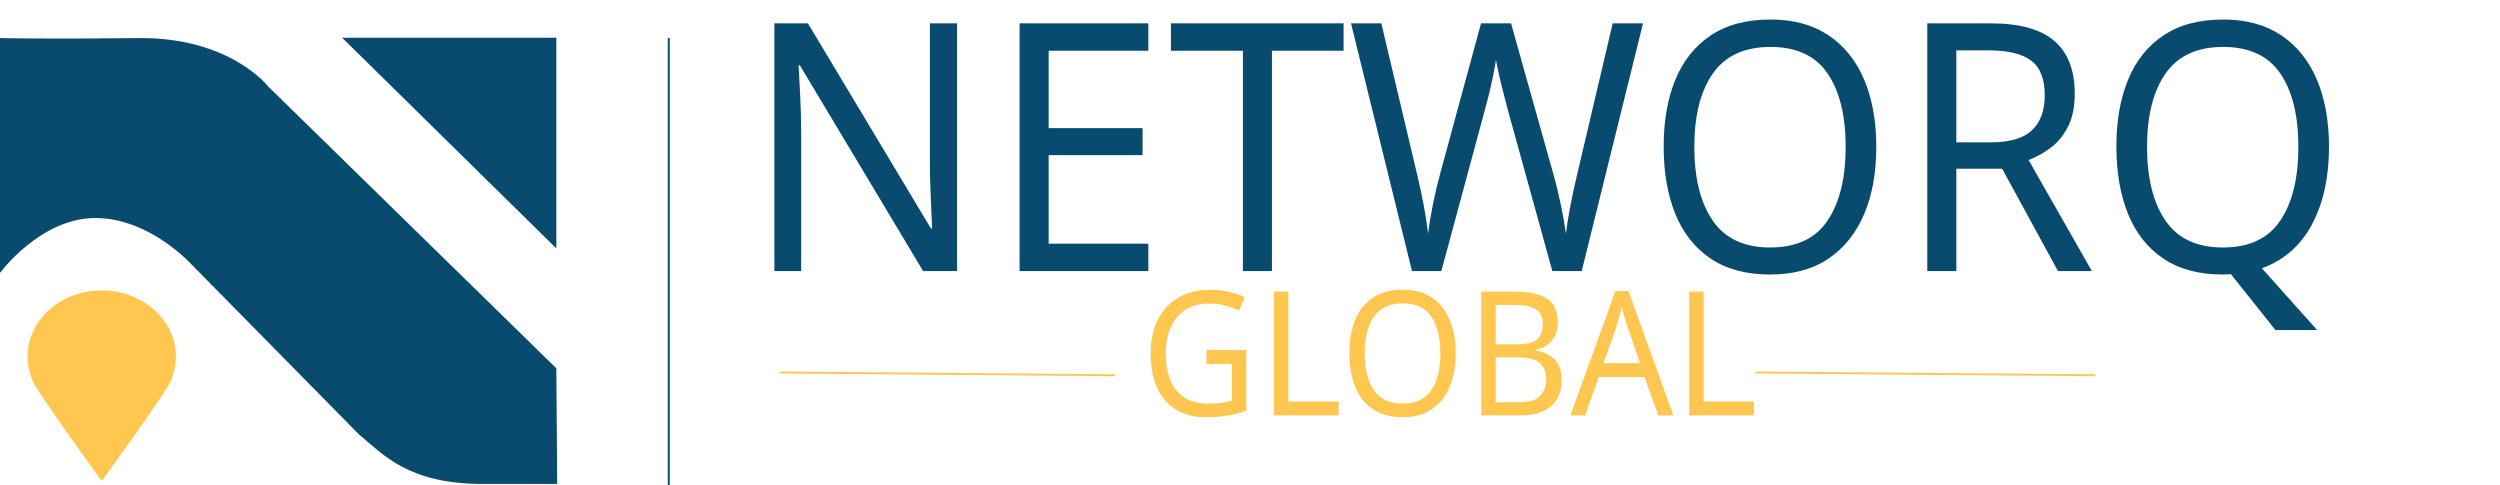
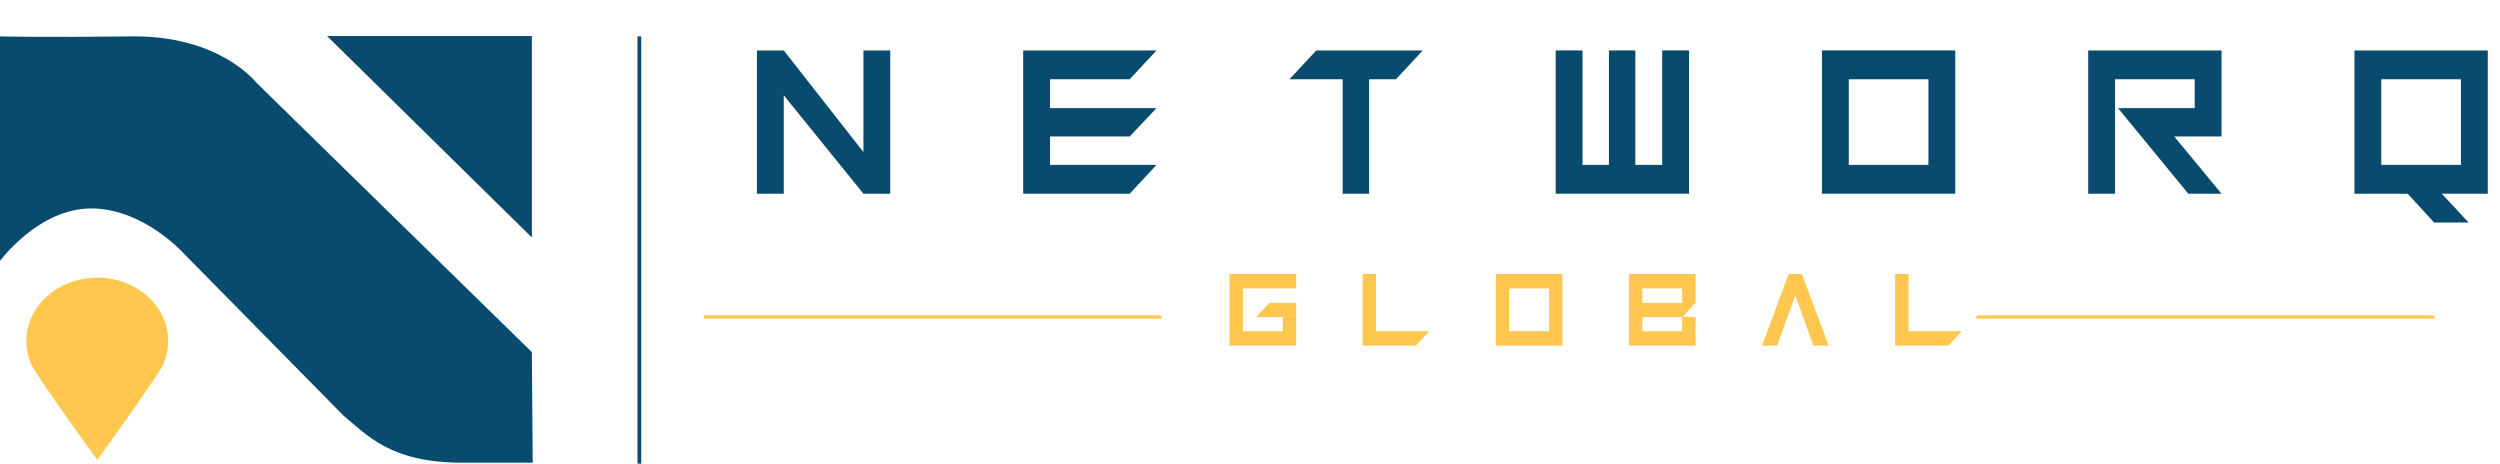
- <svg xmlns="http://www.w3.org/2000/svg" id="Layer_1" data-name="Layer 1" viewBox="0 0 1273.69 247.09">
+ <svg xmlns="http://www.w3.org/2000/svg" xmlns:xlink="http://www.w3.org/1999/xlink" id="Layer_1" viewBox="0 0 1332.28 247.09">
  <defs>
-     <style>
-       .cls-1 {
-         font-size: 88.38px;
-       }
- 
-       .cls-1, .cls-2 {
-         fill: #ffc750;
-       }
- 
-       .cls-1, .cls-3 {
-         font-family: 'Squarish Sans', Squaresharps, sans-serif;
-       }
- 
-       .cls-4, .cls-3 {
-         fill: #084b6f;
-       }
- 
-       .cls-5 {
-         stroke: #084b6f;
-       }
- 
-       .cls-5, .cls-6 {
-         fill: #010101;
-         stroke-miterlimit: 10;
-       }
- 
-       .cls-6 {
-         stroke: #ffc750;
-       }
- 
-       .cls-3 {
-         font-size: 176.77px;
-       }
-     </style>
+     <path id="glyph-N" d="M.125 .125V.438H.188L.375 .216V.438H.438V.125H.375L.188 .34V.125H.125Z" />
+     <path id="glyph-E" d="M.188 .312H.438L.375 .25H.188V.188H.438L.375 .125H.125V.438H.438L.375 .375H.188V.312Z" />
+     <path id="glyph-T" d="M.188 .438H.438L.375 .375H.312V.125H.25V.375H.125L.188 .438Z" />
+     <path id="glyph-W" d="M.188 .438V.188H.25V.438H.312V.188H.375V.438H.438V.125H.125V.438H.188Z" />
+     <path id="glyph-O" d="M.188 .375V.188H.375V.375H.188M.438 .438V.125H.125V.438H.438Z" />
+     <path id="glyph-R" d="M.375 .312V.375H.188V.125H.125V.438H.438V.25H.327L.438 .125H.36L.195 .312H.375Z" />
+     <path id="glyph-Q" d="M.375 .188V.375H.188V.188H.375M.25 .125H.125V.438H.438V.125H.33L.393 .062H.312L.25 .125Z" />
+     <path id="glyph-G" d="M.438 .125H.125V.438H.438V.375H.188V.188H.375V.25H.25L.312 .312H.438V.125Z" />
+     <path id="glyph-L" d="M.375 .125H.125V.438H.188V.188H.438L.375 .125Z" />
+     <path id="glyph-B" d="M.375 .312V.375H.188V.312H.375M.188 .25V.188H.375V.25H.188M.376 .25H.438V.125H.125V.438H.438V.312L.376 .25Z" />
+     <path id="glyph-A" d="M.366 .125 .281 .344 .196 .125H.125L.25 .438H.312L.438 .125H.366Z" />
  </defs>
-   <g>
-     <path class="cls-4" d="M0,19.4v119.63s20.57-27.95,48.57-27.95,49.42,24.07,49.42,24.07l84.88,86.16c12.62,10.5,25.25,25.25,63.13,25.25h37.88l-.44-58.9L136.58,44s-19.43-25.16-66.29-24.6S0,19.4,0,19.4Z" />
-     <polygon class="cls-4" points="174.29 19.22 283.44 126.56 283.44 19.22 174.29 19.22" />
-     <path class="cls-2" d="M51.83,147.96c-20.87,0-37.79,15.09-37.79,33.71,0,3.2.51,6.29,1.44,9.22.57,1.81,1.2,3.6,2.2,5.22,7.75,12.66,34.15,48.98,34.15,48.98,0,0,26.4-36.33,34.15-48.98.99-1.62,1.62-3.41,2.2-5.22.93-2.93,1.44-6.02,1.44-9.22,0-18.62-16.92-33.71-37.79-33.71Z" />
-   </g>
-   <text />
-   <text class="cls-3" transform="translate(378.58 138.1) scale(.93 1)">
-     <tspan x="0" y="0">NETWORQ</tspan>
-   </text>
-   <text class="cls-1" transform="translate(581.2 211.65) scale(.93 1)">
-     <tspan x="0" y="0">GLOBAL</tspan>
-   </text>
-   <line class="cls-5" x1="340.73" y1="19.41" x2="340.73" y2="247.09" />
-   <line class="cls-6" x1="397.11" y1="189.77" x2="568.13" y2="191.18" />
-   <line class="cls-6" x1="894.41" y1="189.77" x2="1067.45" y2="191.18" />
+   <path d="M0,19.4v119.63s20.57-27.95,48.57-27.95,49.42,24.07,49.42,24.07l84.88,86.16c12.62,10.5,25.25,25.25,63.13,25.25h37.88l-.44-58.9L136.58,44s-19.43-25.16-66.29-24.6S0,19.4,0,19.4Z" fill="#084b6f" />
+   <polygon points="174.29 19.22 283.44 126.56 283.44 19.22 174.29 19.22" fill="#084b6f" />
+   <path d="M51.83,147.96c-20.87,0-37.79,15.09-37.79,33.71,0,3.2.51,6.29,1.44,9.22.57,1.81,1.2,3.6,2.2,5.22,7.75,12.66,34.15,48.98,34.15,48.98,0,0,26.4-36.33,34.15-48.98.99-1.62,1.62-3.41,2.2-5.22.93-2.93,1.44-6.02,1.44-9.22,0-18.62-16.92-33.71-37.79-33.71Z" fill="#ffc750" />
+   <line x1="340.73" y1="19.41" x2="340.73" y2="247.09" stroke="#084b6f" stroke-width="2" />
+   <line x1="375.00" y1="168.95" x2="618.96" y2="168.95" stroke="#ffc750" stroke-width="1.8" />
+   <line x1="1053.32" y1="168.95" x2="1297.28" y2="168.95" stroke="#ffc750" stroke-width="1.8" />
+   <use xlink:href="#glyph-N" href="#glyph-N" transform="matrix(227.0231,0,0,-243.9409,375,133.7242)" fill="#084b6f" />
+   <use xlink:href="#glyph-E" href="#glyph-E" transform="matrix(227.0231,0,0,-243.9409,516.8894,133.7242)" fill="#084b6f" />
+   <use xlink:href="#glyph-T" href="#glyph-T" transform="matrix(227.0231,0,0,-243.9409,658.7788,133.7242)" fill="#084b6f" />
+   <use xlink:href="#glyph-W" href="#glyph-W" transform="matrix(227.0231,0,0,-243.9409,800.6682,133.7242)" fill="#084b6f" />
+   <use xlink:href="#glyph-O" href="#glyph-O" transform="matrix(227.0231,0,0,-243.9409,942.5576,133.7242)" fill="#084b6f" />
+   <use xlink:href="#glyph-R" href="#glyph-R" transform="matrix(227.0231,0,0,-243.9409,1084.447,133.7242)" fill="#084b6f" />
+   <use xlink:href="#glyph-Q" href="#glyph-Q" transform="matrix(227.0231,0,0,-243.9409,1226.336,133.7242)" fill="#084b6f" />
+   <use xlink:href="#glyph-G" href="#glyph-G" transform="matrix(113.5116,0,0,-121.9705,641.0423,199.4399)" fill="#ffc750" />
+   <use xlink:href="#glyph-L" href="#glyph-L" transform="matrix(113.5116,0,0,-121.9705,711.9871,199.4399)" fill="#ffc750" />
+   <use xlink:href="#glyph-O" href="#glyph-O" transform="matrix(113.5116,0,0,-121.9705,782.9319,199.4399)" fill="#ffc750" />
+   <use xlink:href="#glyph-B" href="#glyph-B" transform="matrix(113.5116,0,0,-121.9705,853.8767,199.4399)" fill="#ffc750" />
+   <use xlink:href="#glyph-A" href="#glyph-A" transform="matrix(113.5116,0,0,-121.9705,924.8216,199.4399)" fill="#ffc750" />
+   <use xlink:href="#glyph-L" href="#glyph-L" transform="matrix(113.5116,0,0,-121.9705,995.7664,199.4399)" fill="#ffc750" />
</svg>
